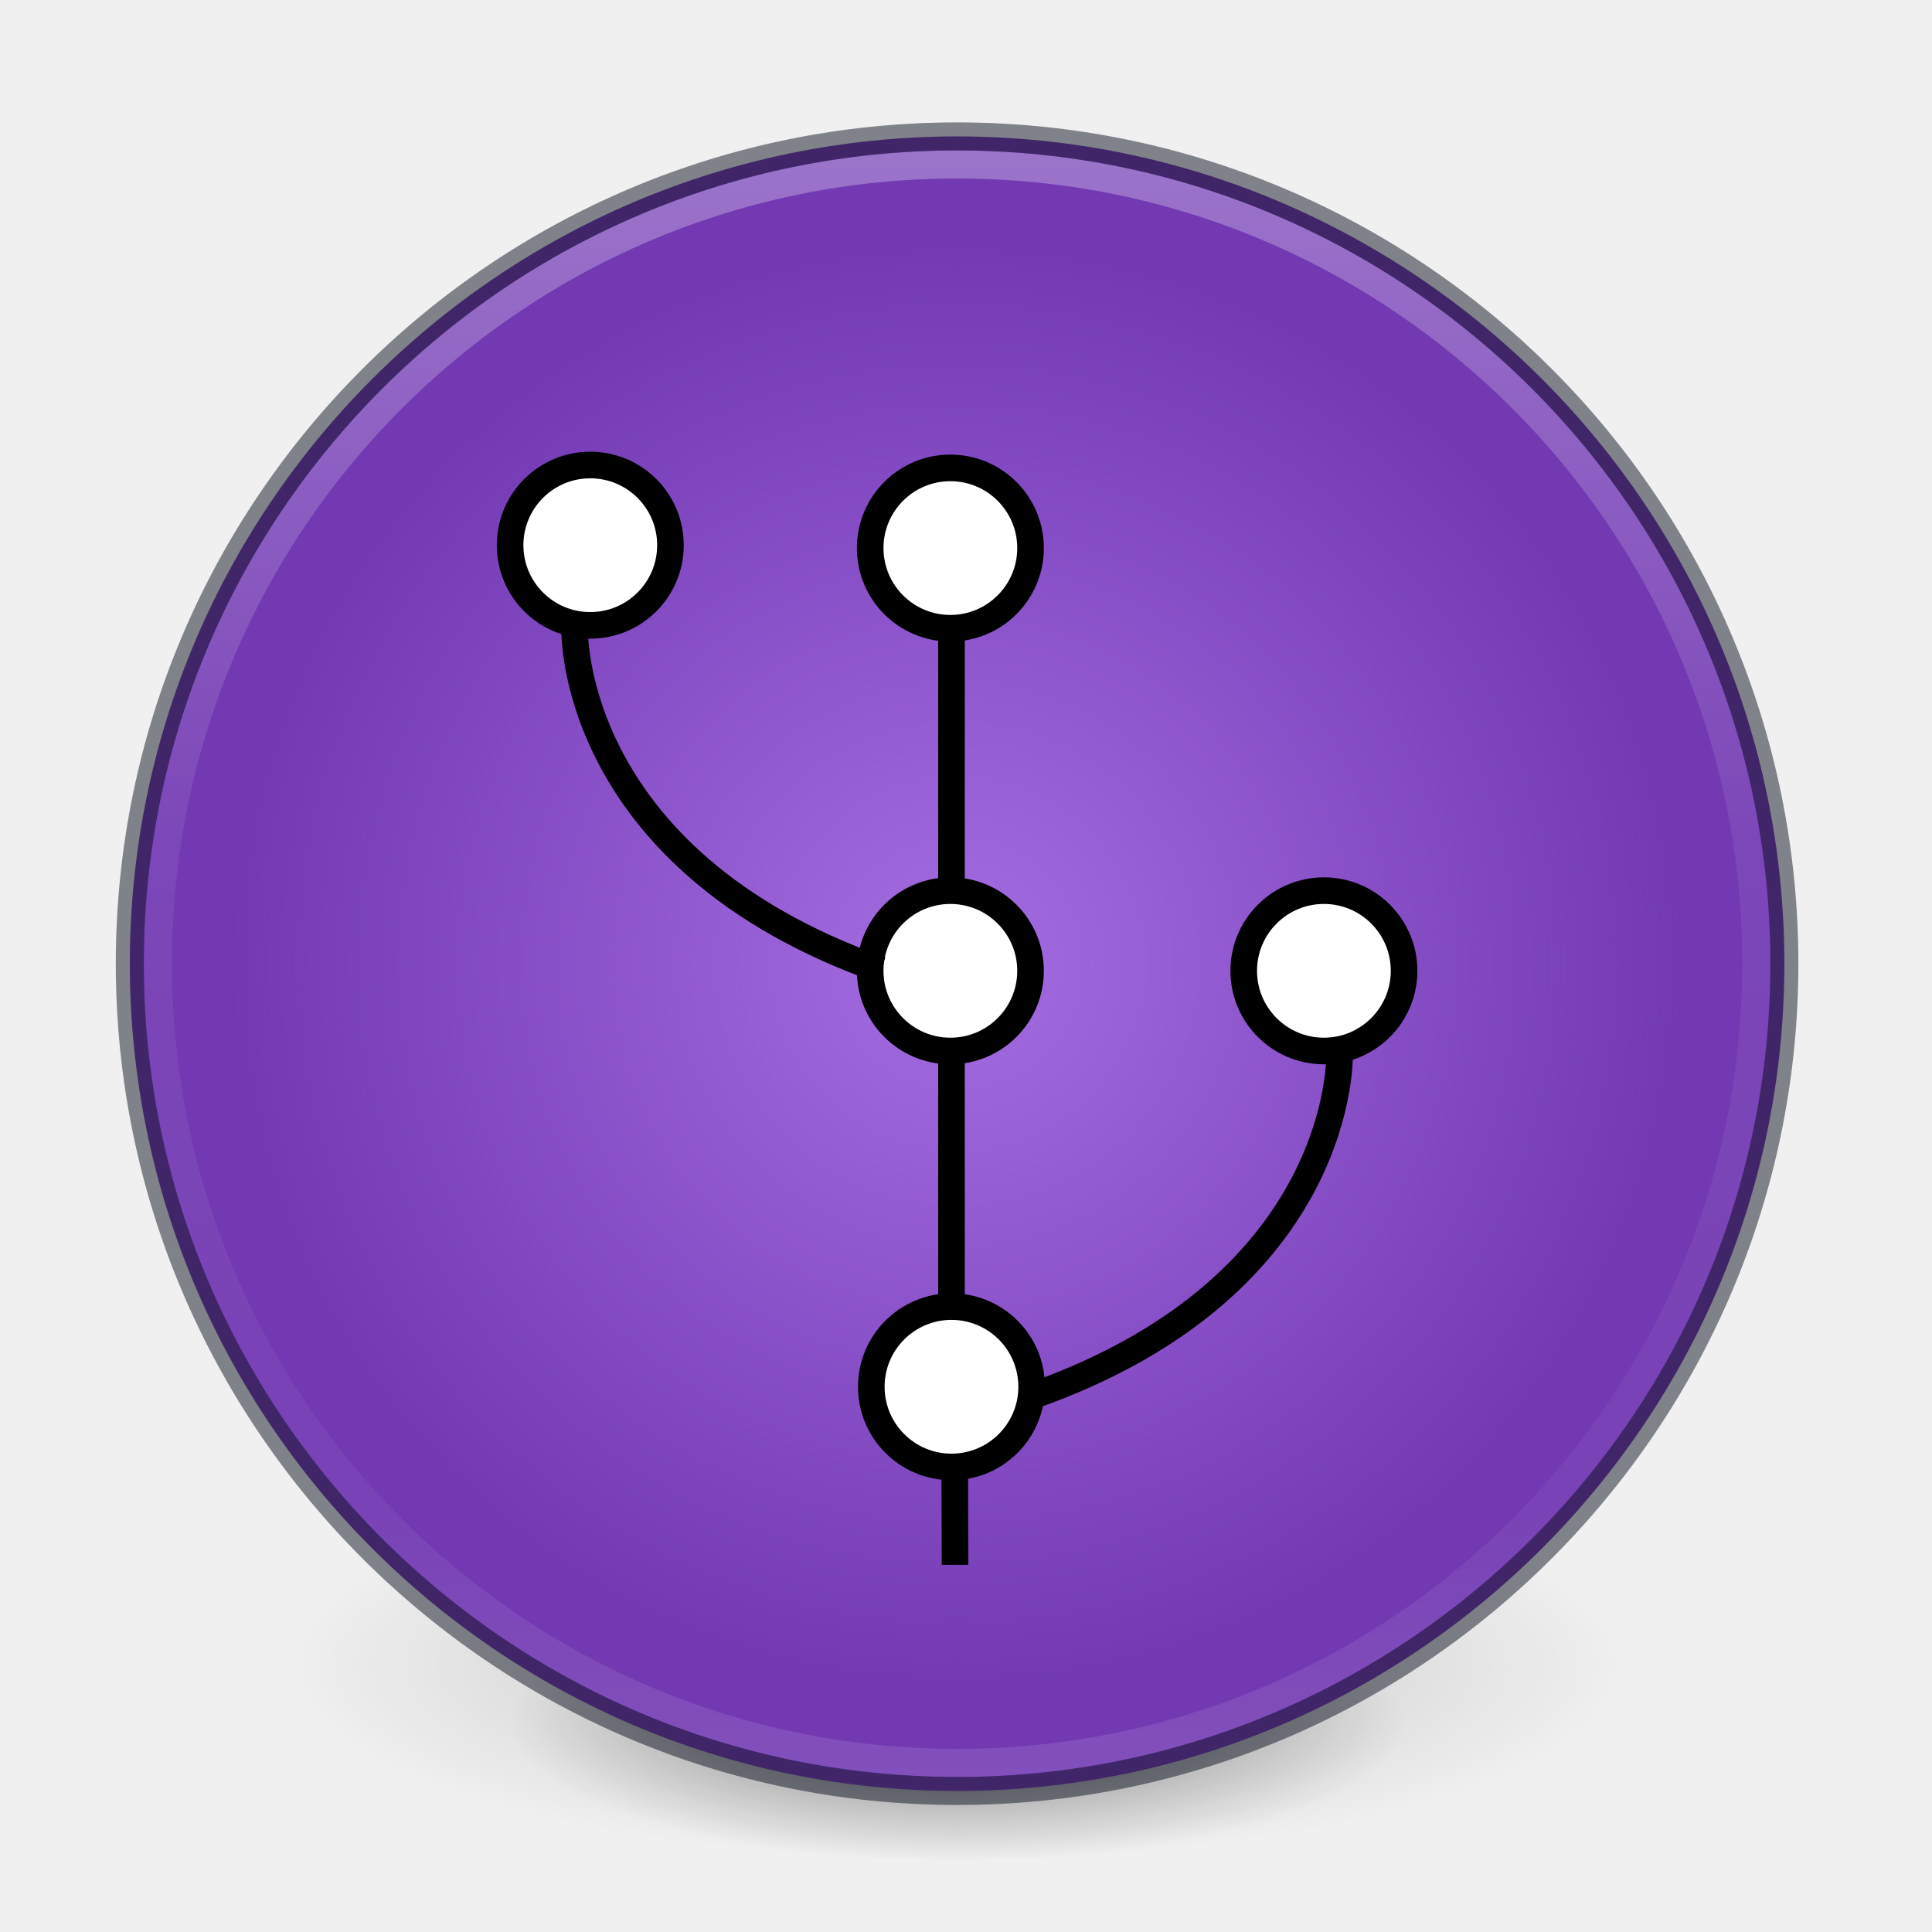
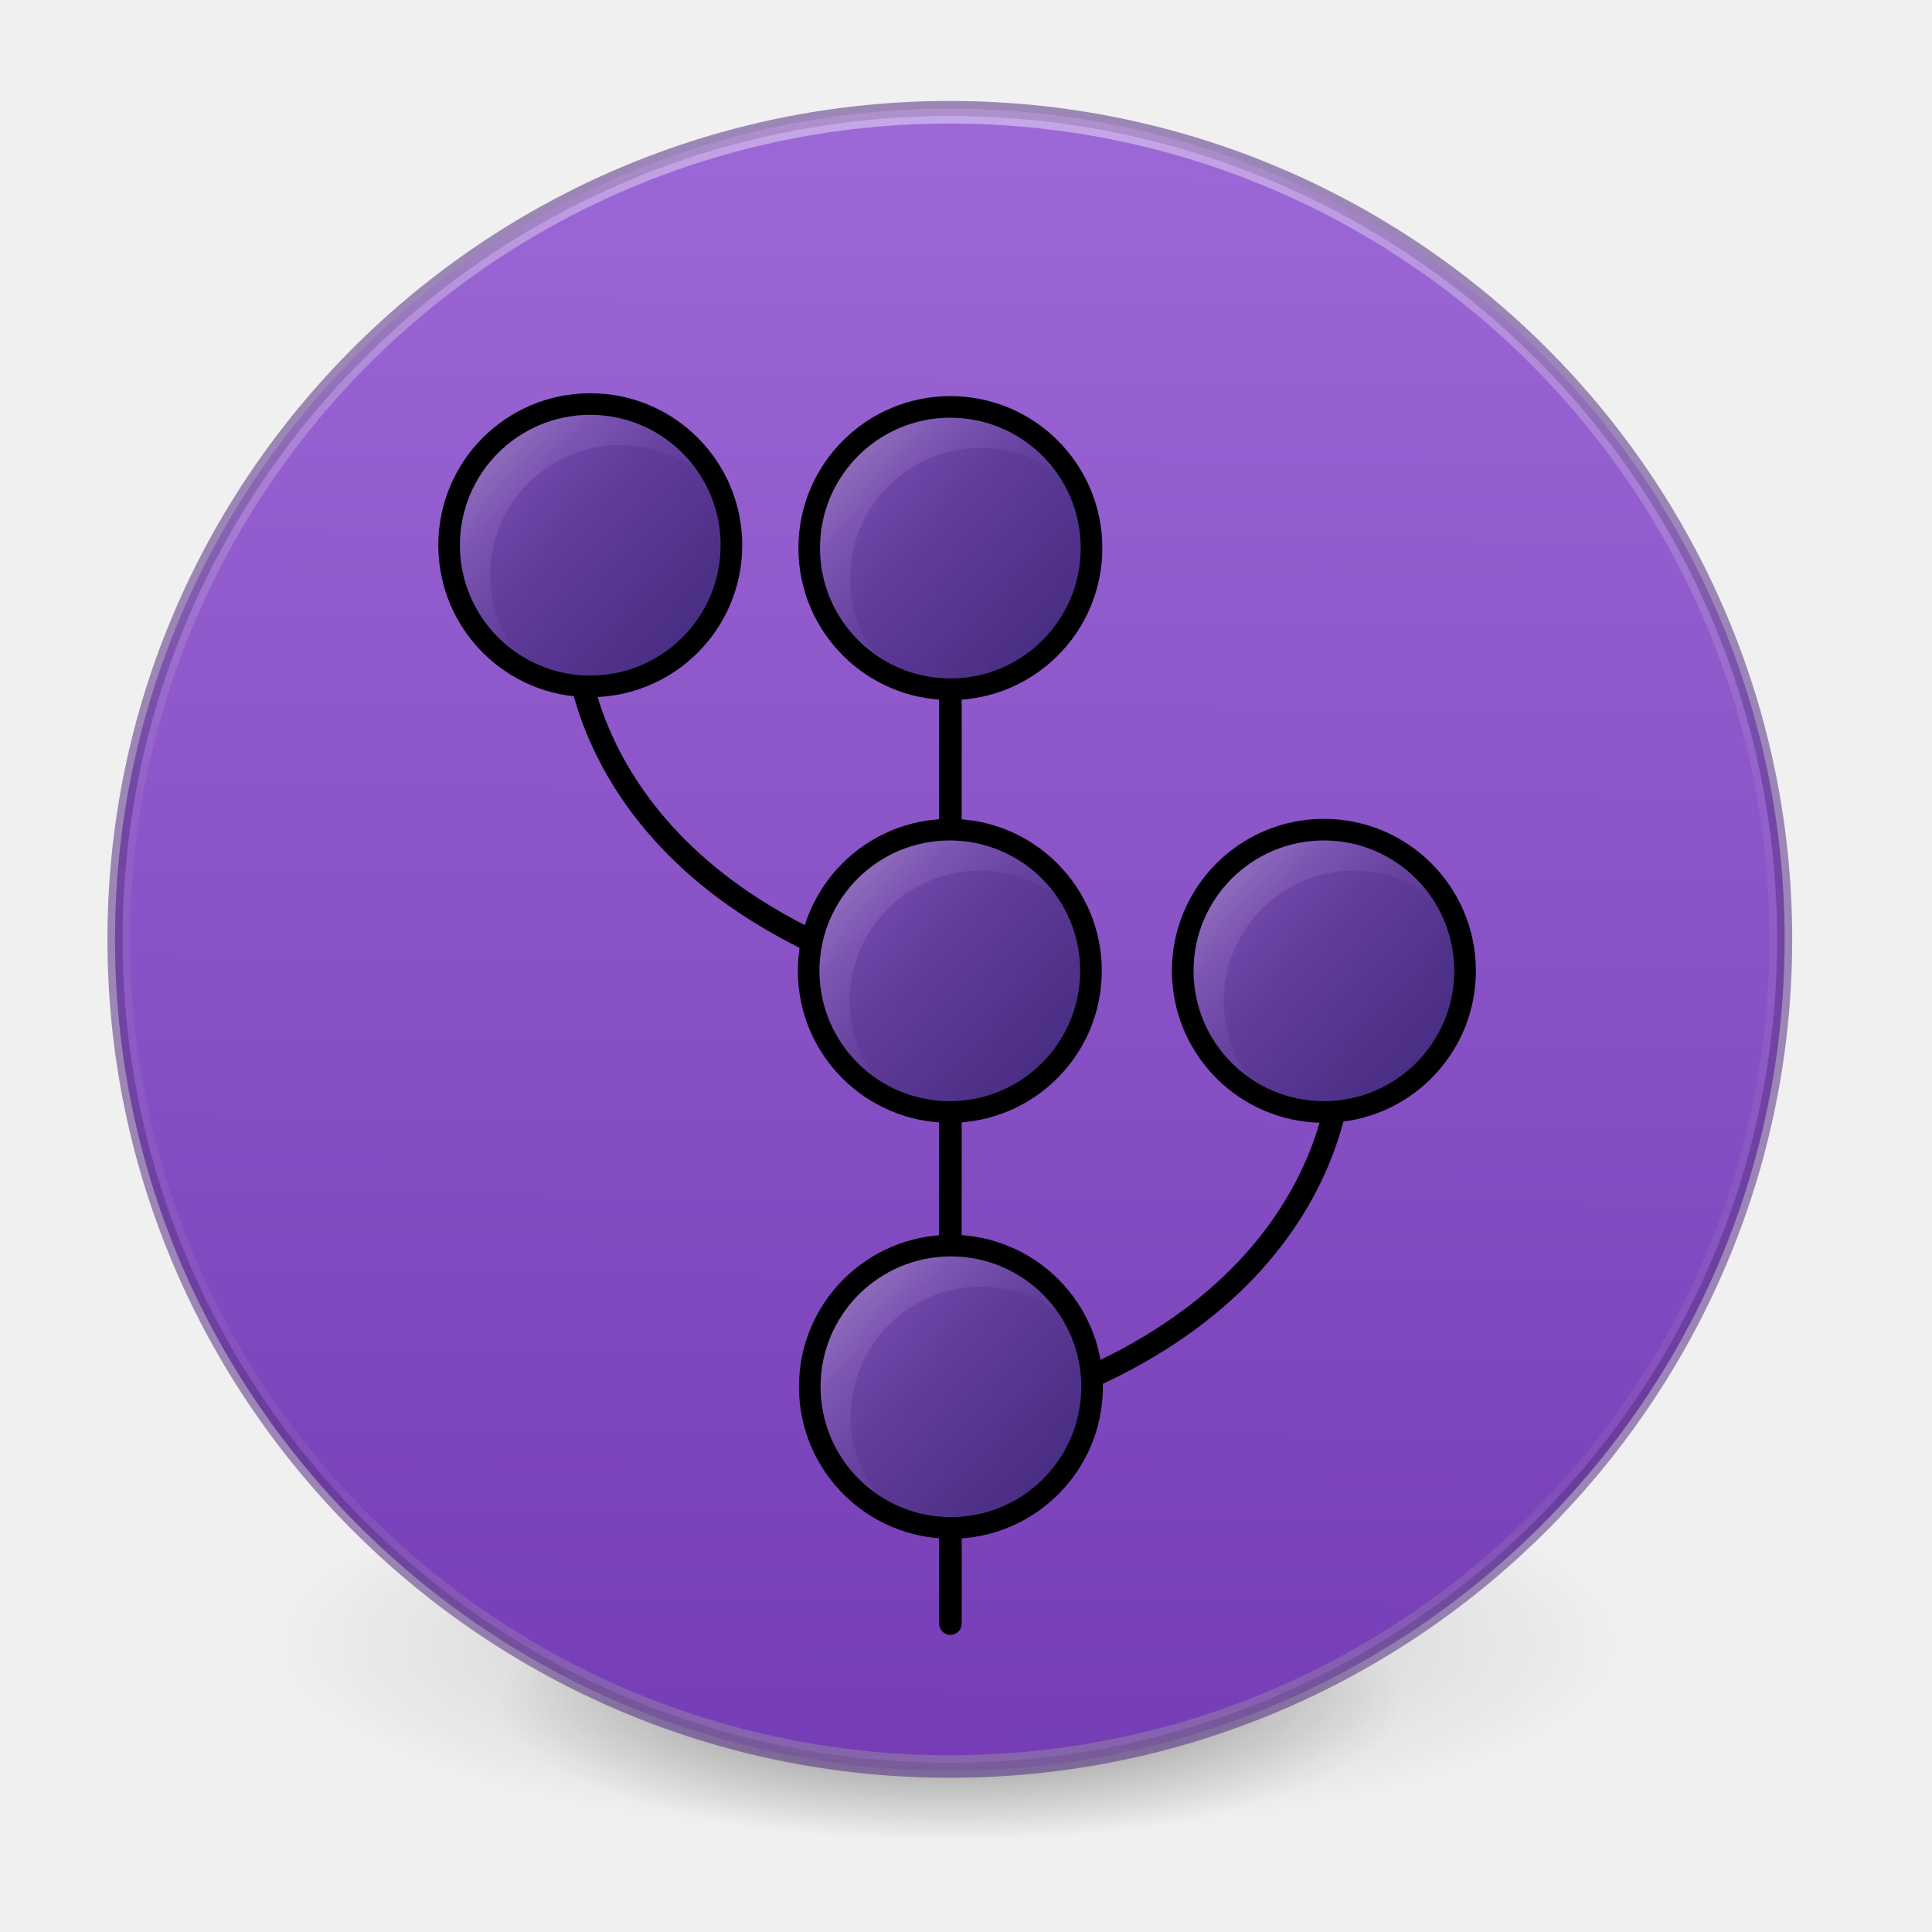
<svg xmlns="http://www.w3.org/2000/svg" xmlns:xlink="http://www.w3.org/1999/xlink" version="1.1" width="128" height="128" id="svg5157">
  <defs id="defs5159">
+     <linearGradient id="linearGradient1053">
+       <stop style="stop-color:#bababa;stop-opacity:0.439" offset="0" id="stop1049" />
+       <stop style="stop-color:#c1a0e5;stop-opacity:0.173;" offset="0.334" id="stop1059" />
+       <stop style="stop-color:#9d68d7;stop-opacity:0;" offset="1" id="stop1051" />
+     </linearGradient>
+     <linearGradient id="linearGradient1045">
+       <stop id="stop1041" offset="0" style="stop-color:#41277b;stop-opacity:1" />
+       <stop style="stop-color:#5f3c99;stop-opacity:1;" offset="0.409" id="stop1047" />
+       <stop id="stop1043" offset="1" style="stop-color:#9d68d7;stop-opacity:1" />
+     </linearGradient>
+     <linearGradient id="linearGradient953-5">
+       <stop style="stop-color:#7239b3;stop-opacity:1;" offset="0" id="stop949" />
+       <stop style="stop-color:#9d68d7;stop-opacity:1" offset="1" id="stop951" />
+     </linearGradient>
    <linearGradient id="linearGradient3820-7-2-8-6">
      <stop id="stop3822-2-6-5-0" style="stop-color:#3d3d3d;stop-opacity:1" offset="0" />
      <stop id="stop3864-8-7-4-1" style="stop-color:#686868;stop-opacity:0.498" offset="0.5" />
      <stop id="stop3824-1-2-6-7" style="stop-color:#686868;stop-opacity:0" offset="1" />
    </linearGradient>
    <linearGradient id="linearGradient4806">
      <stop offset="0" style="stop-color:#ffffff;stop-opacity:1" id="stop4808" />
      <stop offset="0.424" style="stop-color:#ffffff;stop-opacity:0.235" id="stop4810" />
      <stop offset="0.821" style="stop-color:#ffffff;stop-opacity:0.157" id="stop4812" />
      <stop offset="1" style="stop-color:#ffffff;stop-opacity:0.392" id="stop4814" />
    </linearGradient>
    <linearGradient xlink:href="#linearGradient4806" id="linearGradient3118" gradientUnits="userSpaceOnUse" gradientTransform="matrix(4.16388,0,0,4.16388,-236.0326,-50.53443)" x1="71.204" y1="15.369" x2="71.204" y2="40.496" />
    <radialGradient xlink:href="#linearGradient3820-7-2-8-6" id="radialGradient3163" gradientUnits="userSpaceOnUse" gradientTransform="matrix(0.6850502,0,0,0.2150277,-3.927532,68.46817)" cx="99.157" cy="186.171" fx="99.157" fy="186.171" r="62.769" />
    <linearGradient id="linearGradient3242-7-3-8-0-4-58-06">
      <stop offset="0" style="stop-color:#cdf87e;stop-opacity:1" id="stop3244-5-8-5-6-4-3-8" />
      <stop offset="0.262" style="stop-color:#a2e34f;stop-opacity:1" id="stop3246-9-5-1-5-3-0-7" />
      <stop offset="0.661" style="stop-color:#68b723;stop-opacity:1" id="stop3248-7-2-0-7-5-35-9" />
      <stop offset="1" style="stop-color:#1d7e0d;stop-opacity:1" id="stop3250-8-2-8-5-6-40-4" />
    </linearGradient>
    <radialGradient gradientTransform="matrix(0,2.423525,-2.639279,0,226.369,-84.88818)" gradientUnits="userSpaceOnUse" xlink:href="#linearGradient3242-7-3-8-0-4-58-06" id="radialGradient3381" fy="48.768" fx="66.127" r="31" cy="48.768" cx="66.127" />
    <linearGradient gradientTransform="matrix(2.113467,0,0,1.645562,50.72421,61.89995)" gradientUnits="userSpaceOnUse" xlink:href="#linearGradient4361" id="linearGradient3030" y2="37.13" x2="24.139" y1="9.176" x1="24.139" />
    <linearGradient id="linearGradient4361">
      <stop offset="0" style="stop-color:#ffffff;stop-opacity:1" id="stop4363" />
      <stop offset="0" style="stop-color:#ffffff;stop-opacity:0.235" id="stop4365" />
      <stop offset="1" style="stop-color:#ffffff;stop-opacity:0.157" id="stop4367" />
      <stop offset="1" style="stop-color:#ffffff;stop-opacity:0.392" id="stop4369" />
    </linearGradient>
    <linearGradient gradientTransform="matrix(1.659245,0,0,2.092852,60.83215,51.57179)" gradientUnits="userSpaceOnUse" xlink:href="#linearGradient4351" id="linearGradient3030-1" y2="26.485" x2="24.139" y1="19.795" x1="24.139" />
    <linearGradient id="linearGradient4351">
      <stop offset="0" style="stop-color:#ffffff;stop-opacity:1" id="stop4353" />
      <stop offset="0" style="stop-color:#ffffff;stop-opacity:0.235" id="stop4355" />
      <stop offset="1" style="stop-color:#ffffff;stop-opacity:0.157" id="stop4357" />
      <stop offset="1" style="stop-color:#ffffff;stop-opacity:0.392" id="stop4359" />
    </linearGradient>
    <radialGradient cx="-14.891" cy="11.546" r="20" fx="-14.891" fy="11.546" id="radialGradient3183" xlink:href="#linearGradient4330" gradientUnits="userSpaceOnUse" gradientTransform="matrix(-9.9735355e-6,17.90064,18.57144,0,-152.285,218.151)" />
    <linearGradient id="linearGradient4330">
      <stop offset="0" style="stop-color:#95a3ab;stop-opacity:1" id="stop4332" />
      <stop offset="0.262" style="stop-color:#667885;stop-opacity:1" id="stop4334" />
      <stop offset="0.705" style="stop-color:#485a6c;stop-opacity:1" id="stop4336" />
      <stop offset="1" style="stop-color:#273445;stop-opacity:1" id="stop4338" />
    </linearGradient>
    <radialGradient r="62.769" fy="185.297" fx="99.189" cy="185.297" cx="99.189" gradientTransform="matrix(0.3823536,7.5555777e-8,-1.8372241e-8,0.1115198,-5.925427,36.33585)" gradientUnits="userSpaceOnUse" id="radialGradient3300-9" xlink:href="#linearGradient23419" />
    <linearGradient id="linearGradient23419">
      <stop offset="0" style="stop-color:#000000;stop-opacity:1" id="stop23421" />
      <stop offset="1" style="stop-color:#000000;stop-opacity:0" id="stop23423" />
    </linearGradient>
    <radialGradient r="62.769" fy="185.297" fx="99.189" cy="185.297" cx="99.189" gradientTransform="matrix(0.2549024,5.3967361e-8,-1.2248161e-8,0.07965545,6.716382,44.24067)" gradientUnits="userSpaceOnUse" id="radialGradient4192" xlink:href="#linearGradient23419" />
-     <linearGradient gradientTransform="matrix(2.326875,0,0,2.326875,-135.9447,-32.84278)" gradientUnits="userSpaceOnUse" xlink:href="#linearGradient4806" id="linearGradient3293" y2="40.496" x2="71.204" y1="15.369" x1="71.204" />
-     <radialGradient xlink:href="#linearGradient1192" id="radialGradient1194" cx="32" cy="32" fx="32" fy="32" r="25.873" gradientUnits="userSpaceOnUse" />
-     <linearGradient id="linearGradient1192">
-       <stop style="stop-color:#a56de2;stop-opacity:1;" offset="0" id="stop1188" />
-       <stop style="stop-color:#a56de2;stop-opacity:0;" offset="1" id="stop1190" />
+     <linearGradient gradientTransform="matrix(4.323157,0,0,4.323157,-248.6188,-56.62598)" gradientUnits="userSpaceOnUse" xlink:href="#linearGradient4806" id="linearGradient3293" y2="40.496" x2="71.204" y1="15.369" x1="71.204" />
+     <linearGradient xlink:href="#linearGradient1045" id="linearGradient990" x1="165.299" y1="72.761" x2="140.478" y2="50.264" gradientUnits="userSpaceOnUse" gradientTransform="translate(-68.14741)" />
+     <linearGradient xlink:href="#linearGradient1053" id="linearGradient1055" x1="79.65" y1="56.753" x2="90.919" y2="67.801" gradientUnits="userSpaceOnUse" />
+     <linearGradient xlink:href="#linearGradient1045" id="linearGradient1081" gradientUnits="userSpaceOnUse" gradientTransform="translate(-68.14741)" x1="165.299" y1="72.761" x2="140.478" y2="50.264" />
+     <linearGradient xlink:href="#linearGradient1053" id="linearGradient1083" gradientUnits="userSpaceOnUse" x1="79.65" y1="56.753" x2="90.919" y2="67.801" />
+     <linearGradient xlink:href="#linearGradient1045" id="linearGradient1091" gradientUnits="userSpaceOnUse" gradientTransform="translate(-68.14741)" x1="165.299" y1="72.761" x2="140.478" y2="50.264" />
+     <linearGradient xlink:href="#linearGradient1053" id="linearGradient1093" gradientUnits="userSpaceOnUse" x1="79.65" y1="56.753" x2="90.919" y2="67.801" />
+     <linearGradient xlink:href="#linearGradient1045" id="linearGradient1101" gradientUnits="userSpaceOnUse" gradientTransform="translate(-68.14741)" x1="165.299" y1="72.761" x2="140.478" y2="50.264" />
+     <linearGradient xlink:href="#linearGradient1053" id="linearGradient1103" gradientUnits="userSpaceOnUse" x1="79.65" y1="56.753" x2="90.919" y2="67.801" />
+     <linearGradient xlink:href="#linearGradient1045" id="linearGradient1111" gradientUnits="userSpaceOnUse" gradientTransform="translate(-68.14741)" x1="165.299" y1="72.761" x2="140.478" y2="50.264" />
+     <linearGradient xlink:href="#linearGradient1053" id="linearGradient1113" gradientUnits="userSpaceOnUse" x1="79.65" y1="56.753" x2="90.919" y2="67.801" />
+     <linearGradient id="linearGradient930">
+       <stop id="stop924" style="stop-color:#9c9c9c;stop-opacity:0.855" offset="0" />
+       <stop offset="0.167" style="stop-color:#b2b2b2;stop-opacity:0.191" id="stop919" />
+       <stop id="stop926" style="stop-color:#d3d3d3;stop-opacity:0.173" offset="0.582" />
+       <stop id="stop928" style="stop-color:#ffffff;stop-opacity:0.85" offset="1" />
    </linearGradient>
+     <radialGradient r="62.769" fy="186.171" fx="99.157" cy="186.171" cx="99.157" gradientTransform="matrix(0.6850502,0,0,0.2150277,-3.927532,68.46817)" gradientUnits="userSpaceOnUse" id="radialGradient3163-1" xlink:href="#linearGradient3820-7-2-8-6" />
+     <radialGradient cx="66.127" cy="48.768" r="31" fx="66.127" fy="48.768" id="radialGradient3381-2" xlink:href="#linearGradient3242-7-3-8-0-4-58-06" gradientUnits="userSpaceOnUse" gradientTransform="matrix(0,2.423525,-2.639279,0,226.369,-84.88818)" />
+     <radialGradient gradientTransform="matrix(-9.9735355e-6,17.90064,18.57144,0,-152.285,218.151)" gradientUnits="userSpaceOnUse" xlink:href="#linearGradient4330" id="radialGradient3183-9" fy="11.546" fx="-14.891" r="20" cy="11.546" cx="-14.891" />
+     <radialGradient xlink:href="#linearGradient23419" id="radialGradient3300-9-7" gradientUnits="userSpaceOnUse" gradientTransform="matrix(0.3823536,7.5555777e-8,-1.8372241e-8,0.1115198,-5.925427,36.33585)" cx="99.189" cy="185.297" fx="99.189" fy="185.297" r="62.769" />
+     <radialGradient xlink:href="#linearGradient23419" id="radialGradient4192-5" gradientUnits="userSpaceOnUse" gradientTransform="matrix(0.2549024,5.3967361e-8,-1.2248161e-8,0.07965545,6.716382,44.24067)" cx="99.189" cy="185.297" fx="99.189" fy="185.297" r="62.769" />
+     <linearGradient x1="71.204" y1="15.369" x2="71.204" y2="40.496" id="linearGradient3293-9" xlink:href="#linearGradient4806" gradientUnits="userSpaceOnUse" gradientTransform="matrix(2.16157,0,0,2.16157,-123.6688,37.32695)" />
+     <linearGradient gradientTransform="matrix(0.499998,0,0,0.499998,0.6401574,65.63983)" gradientUnits="userSpaceOnUse" y2="7.455" x2="65.362" y1="128.37" x1="64.463" id="linearGradient955-7" xlink:href="#linearGradient953-5" />
+     <linearGradient gradientUnits="userSpaceOnUse" y2="70" x2="33" y1="125" x1="33" id="linearGradient922" xlink:href="#linearGradient930" />
+     <clipPath id="clipPath925" clipPathUnits="userSpaceOnUse">
+       <path style="color:#000000;display:inline;overflow:visible;visibility:visible;opacity:1;fill:url(#linearGradient955-7);fill-opacity:1;fill-rule:nonzero;stroke:none;stroke-width:0.929;marker:none;enable-background:accumulate" id="path927" d="m 32.345,70.159 c -15.121,0 -27.404,12.284 -27.404,27.404 0,15.121 12.284,27.404 27.404,27.404 15.121,0 27.404,-12.284 27.404,-27.404 0,-15.121 -12.284,-27.404 -27.404,-27.404 z" />
+     </clipPath>
+     <linearGradient xlink:href="#linearGradient953-5" id="linearGradient1079" gradientUnits="userSpaceOnUse" gradientTransform="matrix(0.499998,0,0,0.499998,0.6401574,65.63983)" x1="64.463" y1="128.37" x2="65.362" y2="7.455" />
  </defs>
-   <g transform="matrix(1.857924,0,0,1.857924,3.956246,4.393421)" id="g902">
-     <g transform="translate(1.55e-6,-0.00183192)" id="g4198" style="opacity:1">
-       <path d="m 56,57.002 a 24,6.999 0 1 1 -48,0 24,6.999 0 1 1 48,0 z" id="path3818-0" style="opacity:0.2;fill:url(#radialGradient3300-9);fill-opacity:1;stroke:none" />
-       <path style="opacity:0.4;fill:url(#radialGradient4192);fill-opacity:1;stroke:none" id="path4190" d="m 48,59.002 a 16,4.999 0 1 1 -32,0 16,4.999 0 1 1 32,0 z" />
+   <g id="layer1" style="display:inline" />
+   <g id="layer2" style="display:inline">
+     <g id="layer1-6" transform="matrix(2.018262,0,0,2.008768,-2.352667,-133.7452)" style="stroke-width:0.497">
+       <g style="opacity:1;stroke-width:0.497" id="g4198-7" transform="matrix(0.9289584,0,0,0.9289584,2.618274,67.83483)">
+         <path style="opacity:0.2;fill:url(#radialGradient3300-9-7);fill-opacity:1;stroke:none;stroke-width:0.497" id="path3818-0-3" d="m 56,57.002 a 24,6.999 0 1 1 -48,0 24,6.999 0 1 1 48,0 z" />
+         <path d="m 48,59.002 a 16,4.999 0 1 1 -32,0 16,4.999 0 1 1 32,0 z" id="path4190-6" style="opacity:0.4;fill:url(#radialGradient4192-5);fill-opacity:1;stroke:none;stroke-width:0.497" />
+       </g>
+       <path style="color:#000000;display:inline;overflow:visible;visibility:visible;opacity:1;fill:url(#linearGradient1079);fill-opacity:1;fill-rule:nonzero;stroke:none;stroke-width:0.461;marker:none;enable-background:accumulate" id="path2555-9-5" d="m 32.345,70.159 c -15.121,0 -27.404,12.284 -27.404,27.404 0,15.121 12.284,27.404 27.404,27.404 15.121,0 27.404,-12.284 27.404,-27.404 0,-15.121 -12.284,-27.404 -27.404,-27.404 z" />
+       <path style="color:#000000;display:inline;overflow:visible;visibility:visible;opacity:0.5;fill:#7239b3;fill-opacity:0;fill-rule:nonzero;stroke:#481c7b;stroke-width:0.497;stroke-linecap:round;stroke-linejoin:round;stroke-miterlimit:4;stroke-dasharray:none;stroke-dashoffset:0;stroke-opacity:1;marker:none;enable-background:accumulate" id="path2555-7-1-6" d="m 32.345,70.159 c -15.121,0 -27.404,12.284 -27.404,27.404 0,15.121 12.284,27.404 27.404,27.404 15.121,0 27.404,-12.284 27.404,-27.404 0,-15.121 -12.284,-27.404 -27.404,-27.404 z" />
+       <path d="m 32.345,70.159 c -15.121,0 -27.404,12.284 -27.404,27.404 0,15.121 12.284,27.404 27.404,27.404 15.121,0 27.404,-12.284 27.404,-27.404 0,-15.121 -12.284,-27.404 -27.404,-27.404 z" id="path914" style="color:#000000;display:inline;overflow:visible;visibility:visible;opacity:0.5;fill:none;fill-opacity:0;fill-rule:nonzero;stroke:url(#linearGradient922);stroke-width:0.993;stroke-linecap:round;stroke-linejoin:round;stroke-miterlimit:4;stroke-dasharray:none;stroke-dashoffset:0;stroke-opacity:1;marker:none;enable-background:accumulate" clip-path="url(#clipPath925)" />
    </g>
-     <path d="m 32,2.5 c -16.277,0 -29.5,13.223 -29.5,29.5 0,16.277 13.223,29.5 29.5,29.5 16.277,0 29.5,-13.223 29.5,-29.5 0,-16.277 -13.223,-29.5 -29.5,-29.5 z" id="path2555-9" style="color:#000000;display:inline;overflow:visible;visibility:visible;opacity:1;fill:#7239b3;fill-opacity:1;fill-rule:nonzero;stroke:none;stroke-width:1;marker:none;enable-background:accumulate" />
-     <path d="m 60.5,32 c 0,15.74 -12.76,28.5 -28.5,28.5 -15.74,0 -28.5,-12.76 -28.5,-28.5 0,-15.74 12.76,-28.5 28.5,-28.5 15.74,0 28.5,12.76 28.5,28.5 z" id="path3019-3" style="color:#000000;display:inline;overflow:visible;visibility:visible;opacity:0.3;fill:none;stroke:url(#linearGradient3293);stroke-width:1;stroke-linecap:round;stroke-linejoin:round;stroke-miterlimit:4;stroke-dasharray:none;stroke-dashoffset:0;stroke-opacity:1;marker:none;enable-background:accumulate" />
-     <circle r="25.873" cy="32" cx="32" id="path1168" style="opacity:1;fill:url(#radialGradient1194);fill-opacity:1;stroke:none;stroke-width:0.828;stroke-miterlimit:4;stroke-dasharray:none" />
-     <path d="m 32,2.5 c -16.277,0 -29.5,13.223 -29.5,29.5 0,16.277 13.223,29.5 29.5,29.5 16.277,0 29.5,-13.223 29.5,-29.5 C 61.5,15.723 48.277,2.5 32,2.5 Z" id="path2555-7-1" style="color:#000000;display:inline;overflow:visible;visibility:visible;opacity:0.5;fill:#7239b3;fill-opacity:0;fill-rule:nonzero;stroke:#0e141f;stroke-width:1;stroke-linecap:round;stroke-linejoin:round;stroke-miterlimit:4;stroke-dasharray:none;stroke-dashoffset:0;stroke-opacity:1;marker:none;enable-background:accumulate" />
-     <g transform="matrix(0.9486028,0,0,0.9486028,1.644709,1.726462)" id="g1216">
-       <circle style="opacity:1;fill:#ffffff;stroke:#000000;stroke-width:1;stroke-miterlimit:4;stroke-dasharray:none" id="path932-6" cx="31.789" cy="47.818" r="3.014" />
-       <circle style="opacity:1;fill:#ffffff;stroke:#000000;stroke-width:1;stroke-miterlimit:4;stroke-dasharray:none" id="path932" cx="31.747" cy="32.182" r="3.014" />
-       <circle style="opacity:1;fill:#ffffff;stroke:#000000;stroke-width:1;stroke-miterlimit:4;stroke-dasharray:none" id="path932-5" cx="31.747" cy="16.29" r="3.014" />
-       <path style="opacity:1;fill:none;stroke:#000000;stroke-width:1px;stroke-linecap:butt;stroke-linejoin:miter;stroke-opacity:1" d="m 31.789,45.249 v -10.16 0" id="path1042" />
-       <path id="path1046" d="m 31.789,29.249 v -10.16 0" style="opacity:1;fill:none;stroke:#000000;stroke-width:1px;stroke-linecap:butt;stroke-linejoin:miter;stroke-opacity:1" />
-       <circle style="opacity:1;fill:#ffffff;stroke:#000000;stroke-width:1;stroke-miterlimit:4;stroke-dasharray:none" id="path932-7" cx="45.789" cy="32.182" r="3.014" />
-       <path style="opacity:1;fill:none;stroke:#000000;stroke-width:1px;stroke-linecap:butt;stroke-linejoin:miter;stroke-opacity:1" d="M 34.863,48.148 C 46.665,43.974 46.399,35.25 46.372,35.235" id="path1126" />
-       <circle r="3.014" cy="16.182" cx="-18.211" id="circle1134" style="opacity:1;fill:#ffffff;stroke:#000000;stroke-width:1;stroke-miterlimit:4;stroke-dasharray:none" transform="scale(-1,1)" />
-       <path id="path1136" d="M 29.137,32.148 C 17.335,27.974 17.601,19.25 17.628,19.235" style="opacity:1;fill:none;stroke:#000000;stroke-width:1px;stroke-linecap:butt;stroke-linejoin:miter;stroke-opacity:1" />
-       <path style="opacity:1;fill:none;stroke:#000000;stroke-width:1px;stroke-linecap:butt;stroke-linejoin:miter;stroke-opacity:1" d="m 31.922,54.512 -0.01,-3.458" id="path1174" />
+     <path style="fill:none;stroke:#000000;stroke-width:1.5;stroke-linecap:round;stroke-linejoin:miter;stroke-miterlimit:4;stroke-dasharray:none;stroke-opacity:1" d="M 62.965,36.311 V 107.562" id="path967" />
+     <circle style="opacity:1;fill:#ffffff;stroke:#000000;stroke-width:2.865;stroke-miterlimit:4;stroke-dasharray:none" id="path932-5" cx="62.965" cy="36.311" r="8.636" />
+     <path style="opacity:1;fill:none;stroke:#000000;stroke-width:1.5;stroke-linecap:butt;stroke-linejoin:miter;stroke-miterlimit:4;stroke-dasharray:none;stroke-opacity:1" d="M 68.581,92.709 C 89.381,85.353 88.912,69.977 88.864,69.951" id="path1126" />
+     <path id="path1136" d="M 58.364,64.26 C 37.564,56.904 38.033,41.528 38.081,41.502" style="opacity:1;fill:none;stroke:#000000;stroke-width:1.5;stroke-linecap:butt;stroke-linejoin:miter;stroke-miterlimit:4;stroke-dasharray:none;stroke-opacity:1" />
+     <circle r="8.636" cy="64.32" cx="62.928" id="circle969" style="opacity:1;fill:#ffffff;stroke:#000000;stroke-width:2.865;stroke-miterlimit:4;stroke-dasharray:none" />
+     <circle style="opacity:1;fill:#ffffff;stroke:#000000;stroke-width:2.865;stroke-miterlimit:4;stroke-dasharray:none" id="circle971" cx="63.001" cy="91.877" r="8.636" />
+     <circle r="8.636" cy="36.121" cx="39.107" id="circle973" style="opacity:1;fill:#ffffff;stroke:#000000;stroke-width:2.865;stroke-miterlimit:4;stroke-dasharray:none" />
+     <circle r="8.636" cy="64.32" cx="87.712" id="circle975" style="opacity:1;fill:none;stroke:#000000;stroke-width:2.865;stroke-miterlimit:4;stroke-dasharray:none" />
+     <g id="g1062" />
+     <g id="g1073">
+       <circle style="display:inline;opacity:1;fill:url(#linearGradient990);fill-opacity:1;stroke:none;stroke-width:2.865;stroke-miterlimit:4;stroke-dasharray:none" id="circle977" cx="87.712" cy="64.32" r="8.636" />
+       <path id="circle979" d="m 87.712,55.684 a 8.636,8.636 0 0 0 -8.637,8.637 8.636,8.636 0 0 0 3.627,7.025 8.636,8.636 0 0 1 -1.627,-5.025 8.636,8.636 0 0 1 8.637,-8.637 8.636,8.636 0 0 1 5.008,1.607 8.636,8.636 0 0 0 -7.008,-3.607 z" style="opacity:1;fill:url(#linearGradient1055);fill-opacity:1;stroke:none;stroke-width:2.865;stroke-miterlimit:4;stroke-dasharray:none" />
+     </g>
+     <g id="g1006" transform="translate(-24.71079,27.55703)" />
+     <g transform="translate(-48.60474,-28.19892)" id="g1030" />
+     <g id="g1079" transform="translate(-24.71065,27.55703)">
+       <circle r="8.636" cy="64.32" cx="87.712" id="circle1075" style="display:inline;opacity:1;fill:url(#linearGradient1081);fill-opacity:1;stroke:none;stroke-width:2.865;stroke-miterlimit:4;stroke-dasharray:none" />
+       <path style="opacity:1;fill:url(#linearGradient1083);fill-opacity:1;stroke:none;stroke-width:2.865;stroke-miterlimit:4;stroke-dasharray:none" d="m 87.712,55.684 a 8.636,8.636 0 0 0 -8.637,8.637 8.636,8.636 0 0 0 3.627,7.025 8.636,8.636 0 0 1 -1.627,-5.025 8.636,8.636 0 0 1 8.637,-8.637 8.636,8.636 0 0 1 5.008,1.607 8.636,8.636 0 0 0 -7.008,-3.607 z" id="path1077" />
+     </g>
+     <g transform="translate(-24.78415)" id="g1089">
+       <circle style="display:inline;opacity:1;fill:url(#linearGradient1091);fill-opacity:1;stroke:none;stroke-width:2.865;stroke-miterlimit:4;stroke-dasharray:none" id="circle1085" cx="87.712" cy="64.32" r="8.636" />
+       <path id="path1087" d="m 87.712,55.684 a 8.636,8.636 0 0 0 -8.637,8.637 8.636,8.636 0 0 0 3.627,7.025 8.636,8.636 0 0 1 -1.627,-5.025 8.636,8.636 0 0 1 8.637,-8.637 8.636,8.636 0 0 1 5.008,1.607 8.636,8.636 0 0 0 -7.008,-3.607 z" style="opacity:1;fill:url(#linearGradient1093);fill-opacity:1;stroke:none;stroke-width:2.865;stroke-miterlimit:4;stroke-dasharray:none" />
+     </g>
+     <g id="g1099" transform="translate(-24.7474,-28.00896)">
+       <circle r="8.636" cy="64.32" cx="87.712" id="circle1095" style="display:inline;opacity:1;fill:url(#linearGradient1101);fill-opacity:1;stroke:none;stroke-width:2.865;stroke-miterlimit:4;stroke-dasharray:none" />
+       <path style="opacity:1;fill:url(#linearGradient1103);fill-opacity:1;stroke:none;stroke-width:2.865;stroke-miterlimit:4;stroke-dasharray:none" d="m 87.712,55.684 a 8.636,8.636 0 0 0 -8.637,8.637 8.636,8.636 0 0 0 3.627,7.025 8.636,8.636 0 0 1 -1.627,-5.025 8.636,8.636 0 0 1 8.637,-8.637 8.636,8.636 0 0 1 5.008,1.607 8.636,8.636 0 0 0 -7.008,-3.607 z" id="path1097" />
+     </g>
+     <g transform="translate(-48.6046,-28.19892)" id="g1109">
+       <circle style="display:inline;opacity:1;fill:url(#linearGradient1111);fill-opacity:1;stroke:none;stroke-width:2.865;stroke-miterlimit:4;stroke-dasharray:none" id="circle1105" cx="87.712" cy="64.32" r="8.636" />
+       <path id="path1107" d="m 87.712,55.684 a 8.636,8.636 0 0 0 -8.637,8.637 8.636,8.636 0 0 0 3.627,7.025 8.636,8.636 0 0 1 -1.627,-5.025 8.636,8.636 0 0 1 8.637,-8.637 8.636,8.636 0 0 1 5.008,1.607 8.636,8.636 0 0 0 -7.008,-3.607 z" style="opacity:1;fill:url(#linearGradient1113);fill-opacity:1;stroke:none;stroke-width:2.865;stroke-miterlimit:4;stroke-dasharray:none" />
+     </g>
+     <g id="layer3" transform="translate(-83.91869,-53.84542)" style="display:none">
+       <rect style="display:inline;fill:#888888;fill-opacity:0.153;stroke:none;stroke-width:0.493;stroke-miterlimit:4;stroke-dasharray:none;stroke-opacity:1" id="rect910" width="64.141" height="64.275" x="-0.098" y="64" />
    </g>
  </g>
</svg>
